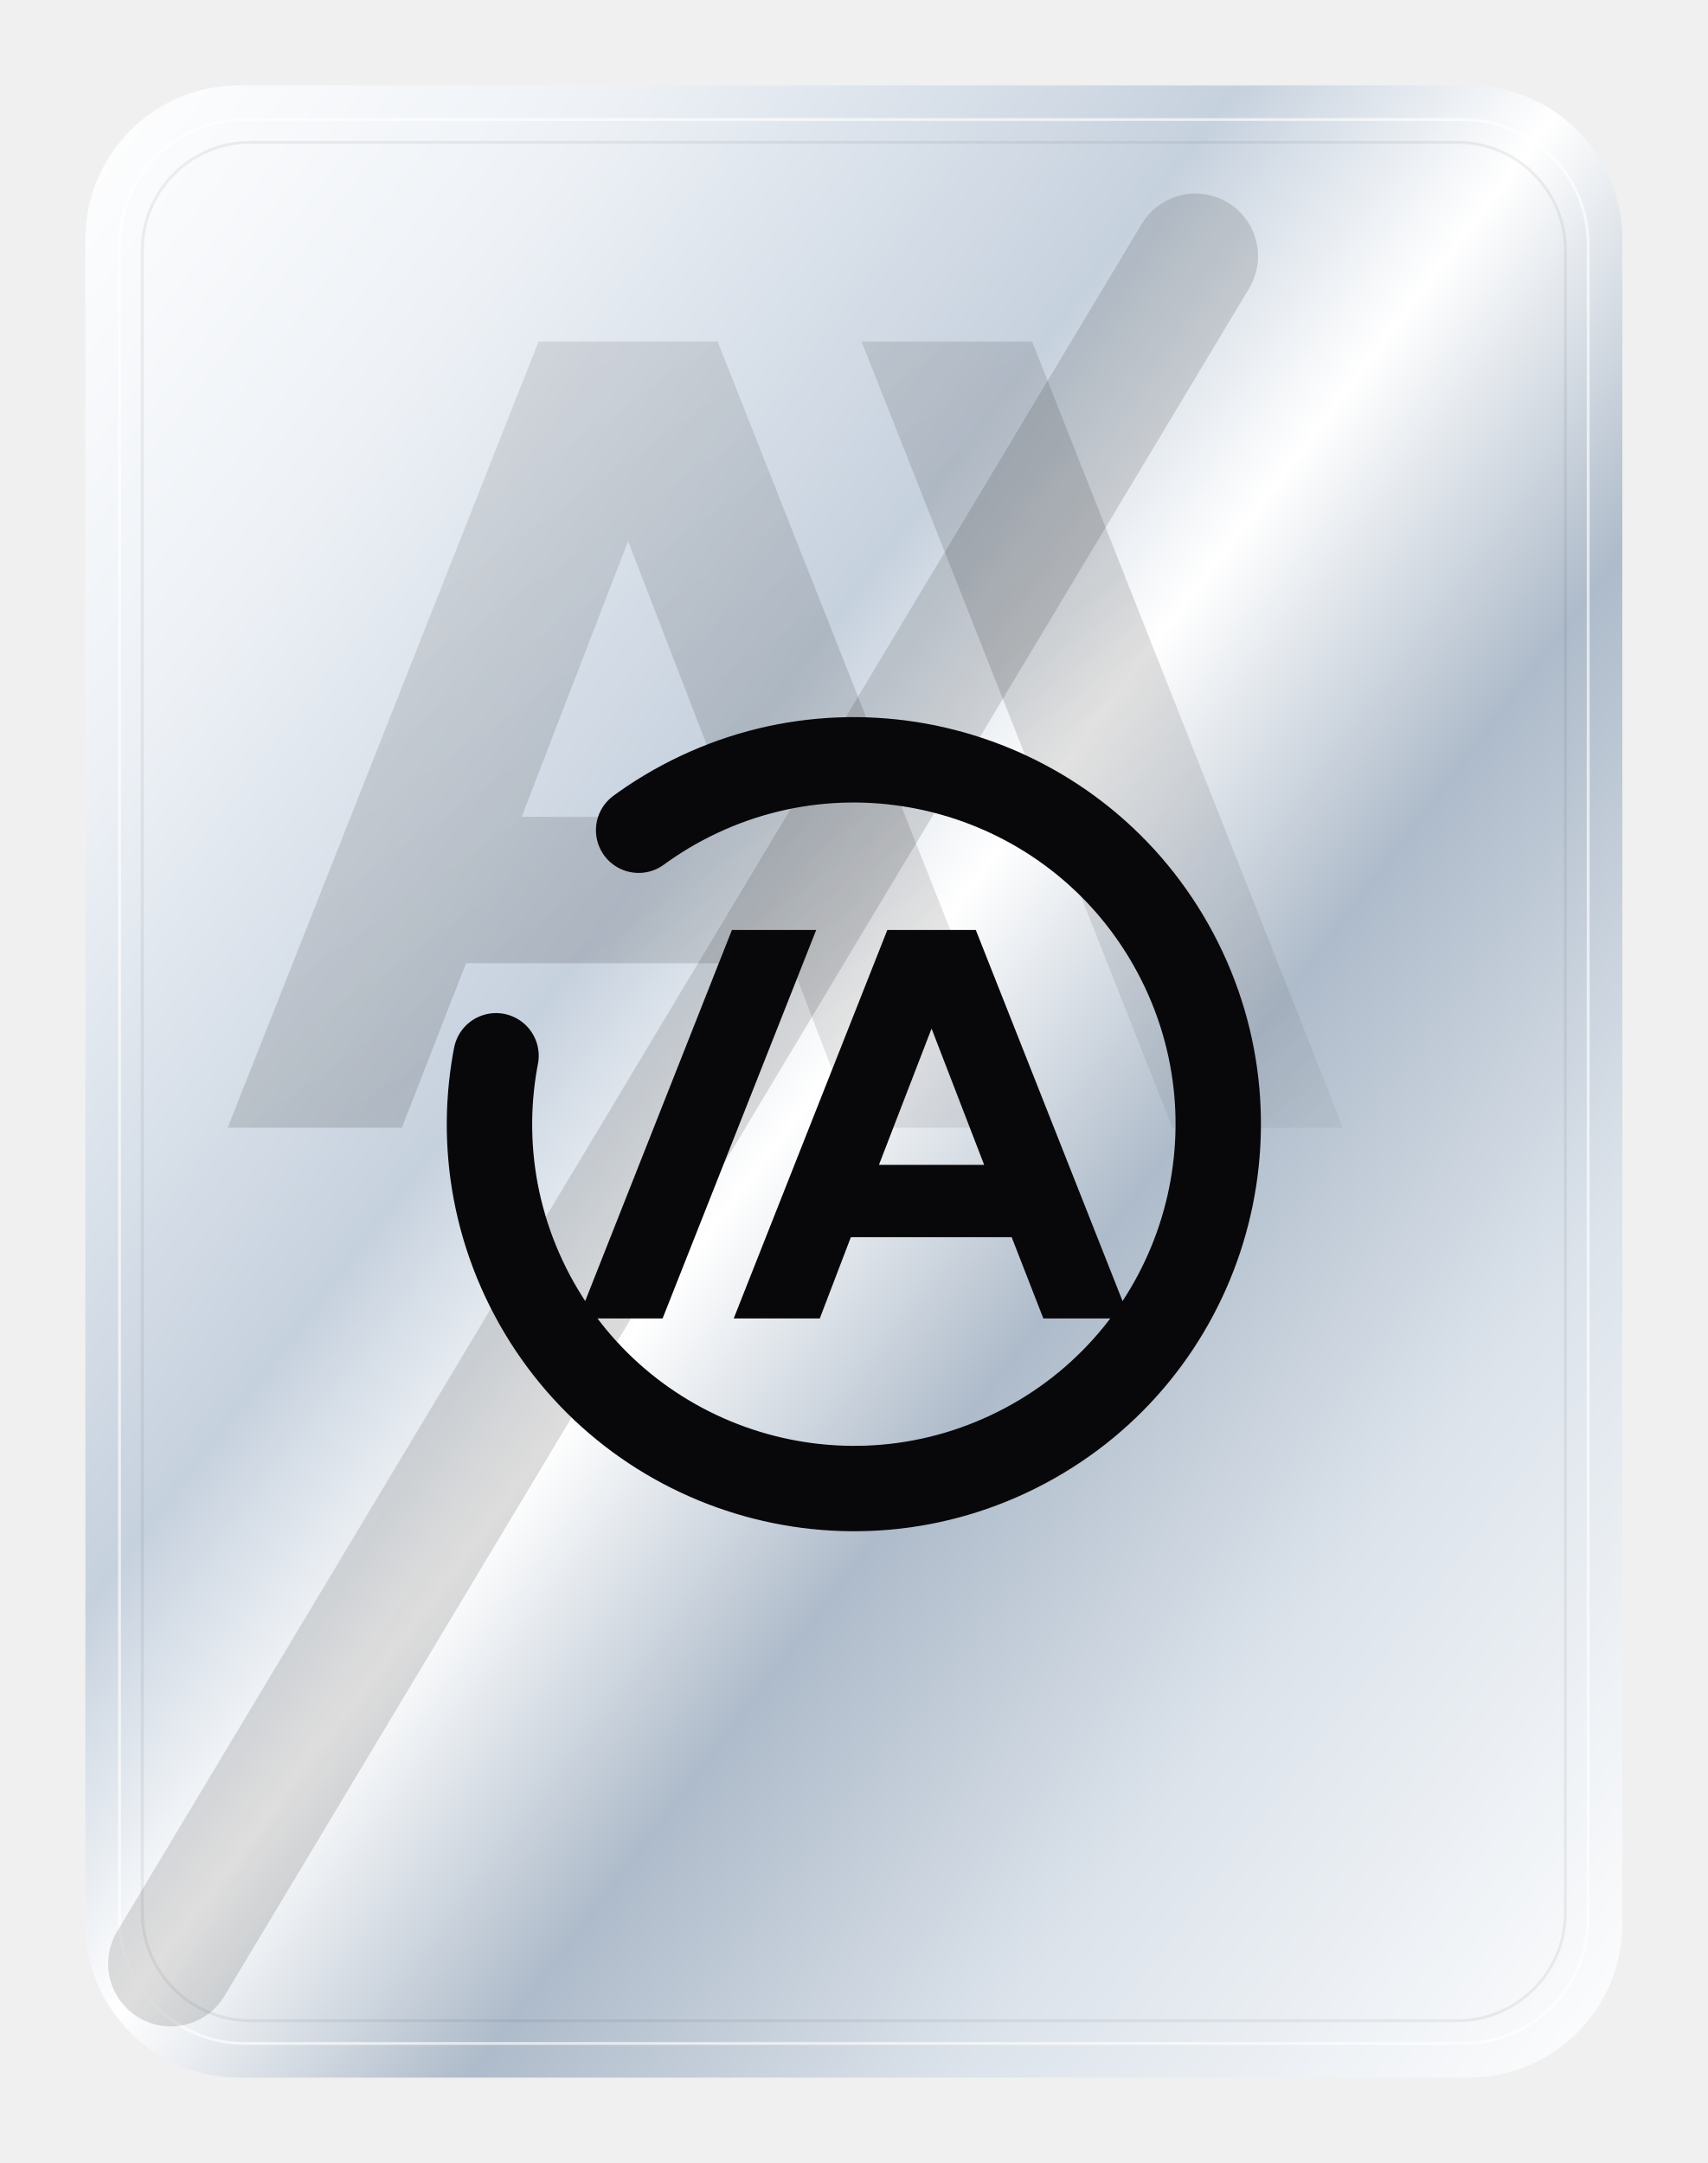
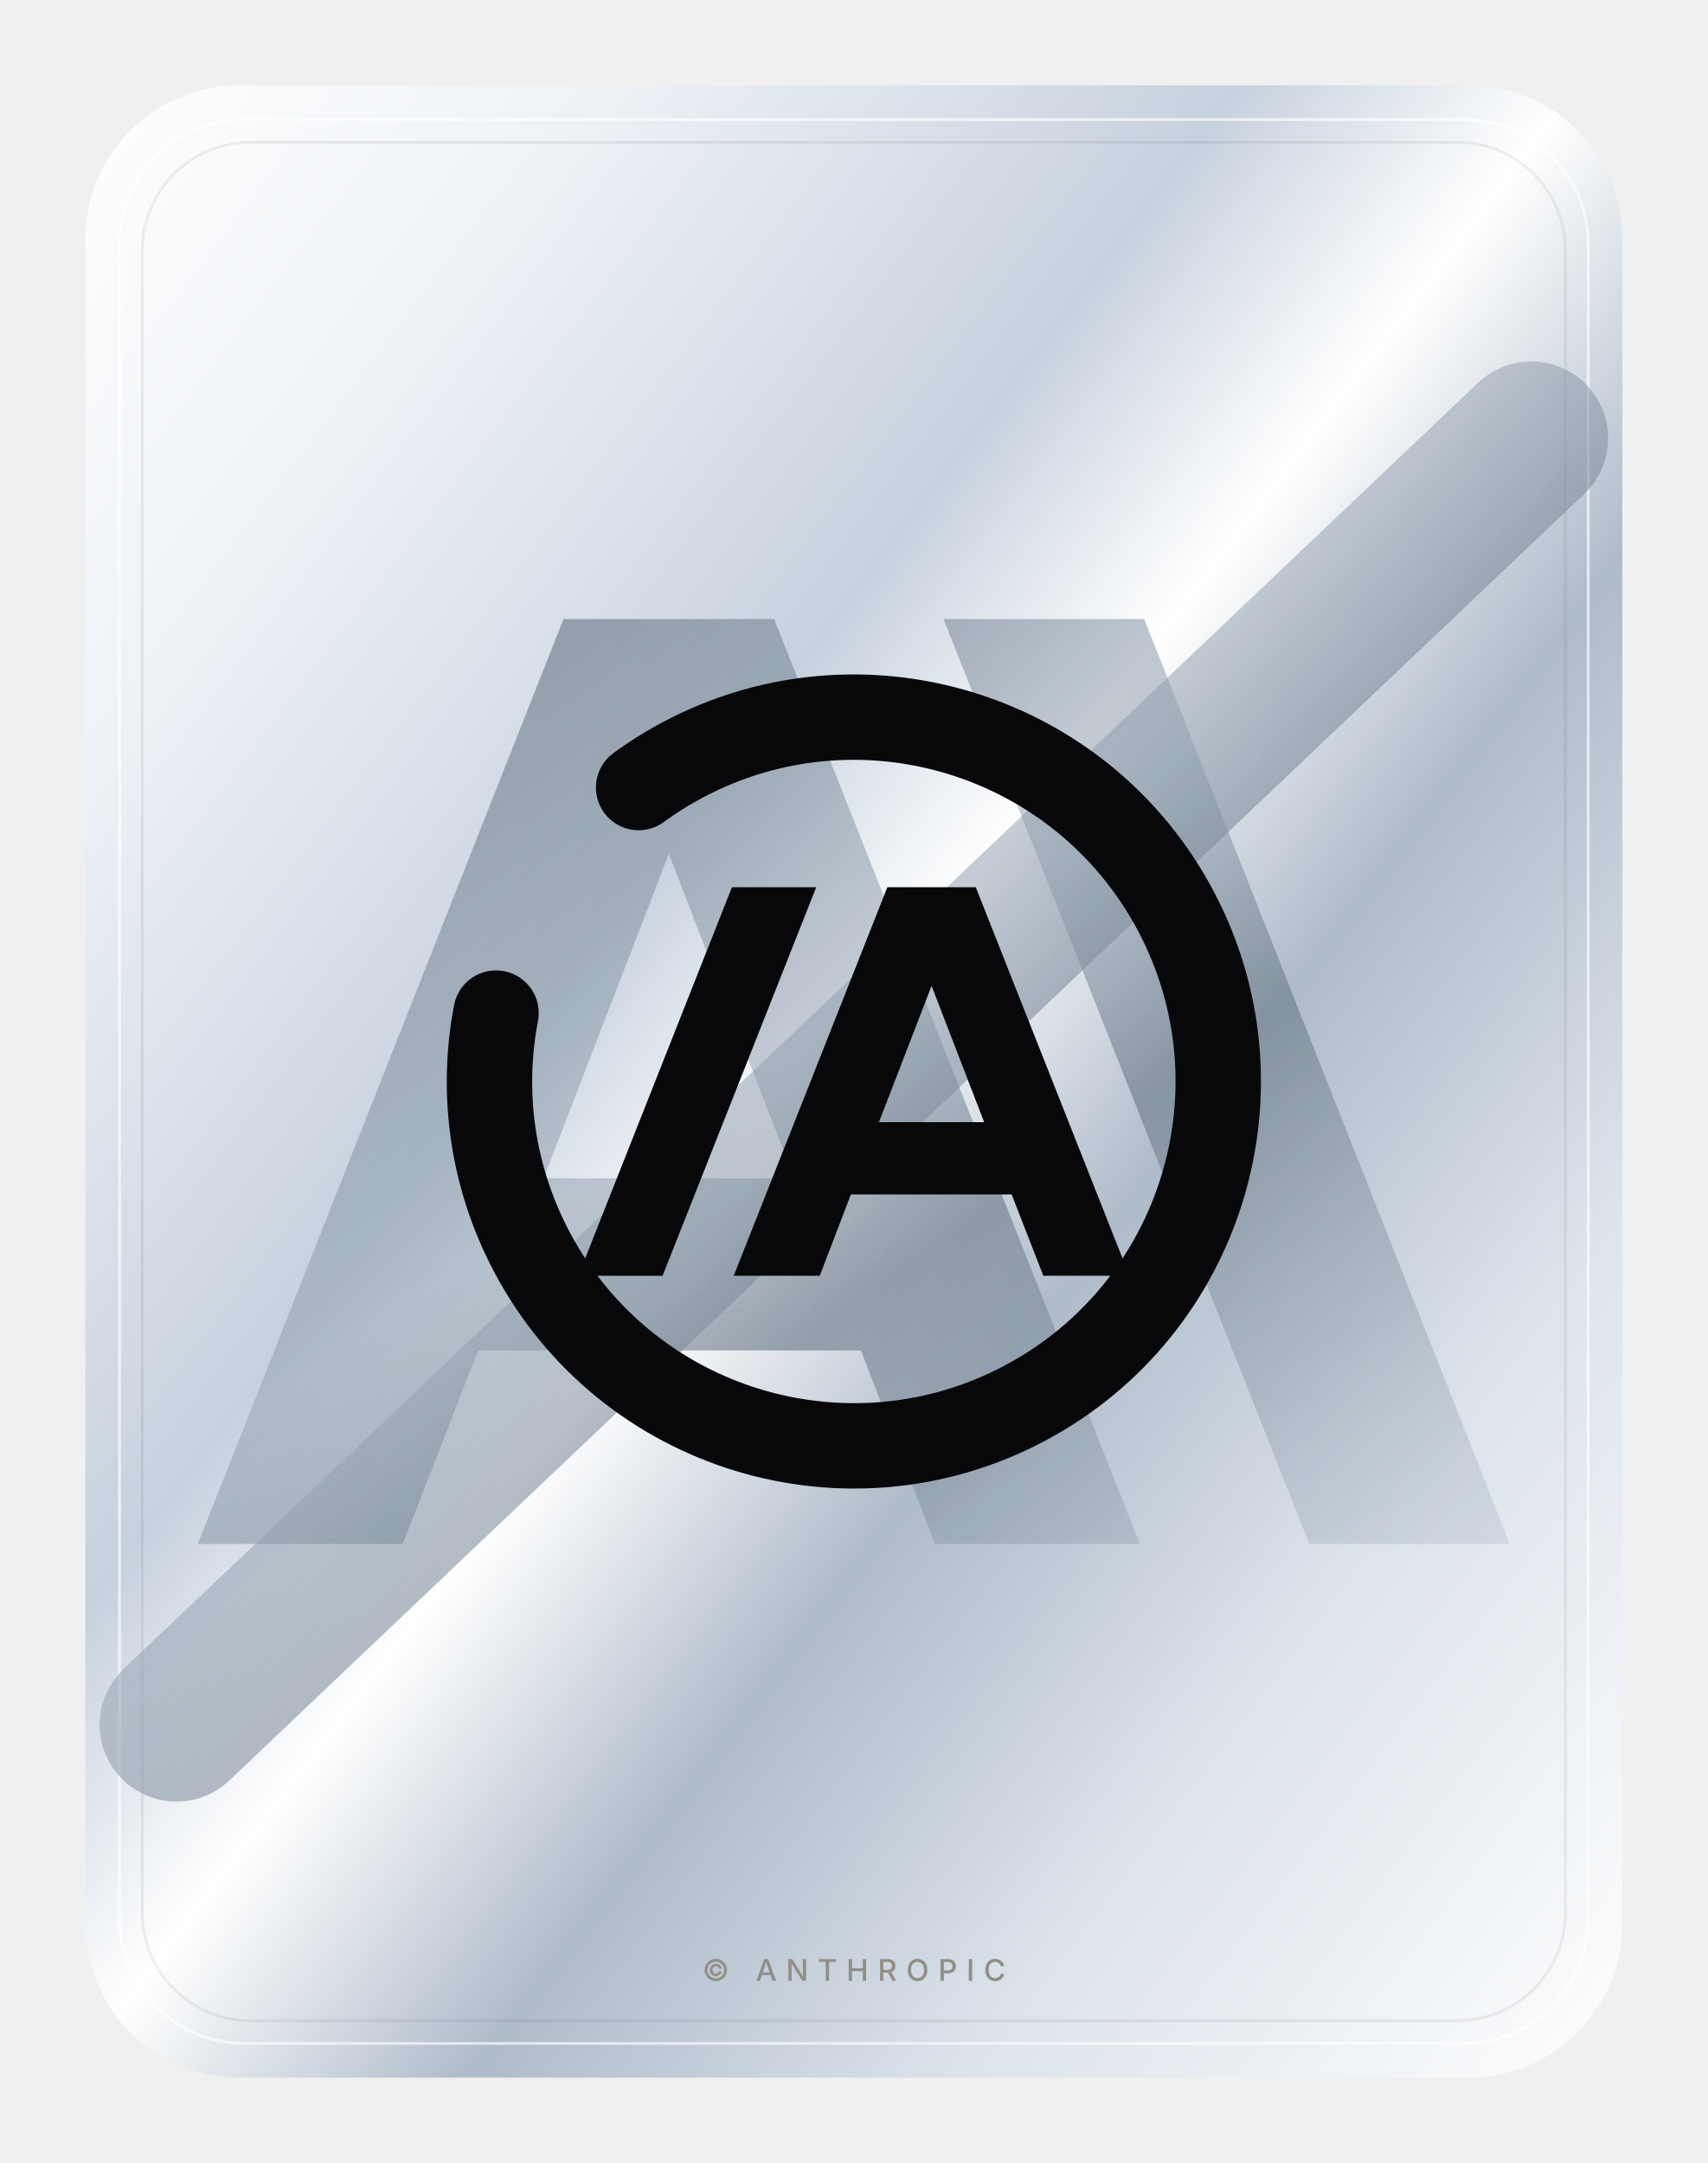
- <svg xmlns="http://www.w3.org/2000/svg" viewBox="0 0 600 760" role="img" aria-label="Black Ouroboros and reversed Anthropic A on a shimmering slash-A">
+ <svg xmlns="http://www.w3.org/2000/svg" viewBox="0 0 600 760" role="img" aria-label="Glasswing mark — centered slash-A behind the black Ouroboros, with Anthropic at the foot">
  <defs>
    <linearGradient id="silver" x1="0" y1="0" x2="1" y2="1">
      <stop offset="0" stop-color="#FFFFFF" />
      <stop offset=".18" stop-color="#EDF1F6" />
      <stop offset=".38" stop-color="#C6D1DE" />
      <stop offset=".49" stop-color="#FFFFFF" />
      <stop offset=".62" stop-color="#AEBBCA" />
      <stop offset=".78" stop-color="#DCE3EB" />
      <stop offset="1" stop-color="#FFFFFF" />
    </linearGradient>
-     <linearGradient id="water" x1="0" y1="0" x2="1" y2="1">
-       <stop offset="0" stop-color="#050506" stop-opacity=".08" />
-       <stop offset=".55" stop-color="#050506" stop-opacity=".14" />
-       <stop offset="1" stop-color="#050506" stop-opacity=".04" />
+     <linearGradient id="ink" x1="0" y1="0" x2="1" y2="1">
+       <stop offset="0" stop-color="#5E6B7A" stop-opacity=".72" />
+       <stop offset=".45" stop-color="#93A2B2" stop-opacity=".52" />
+       <stop offset=".62" stop-color="#6E7C8C" stop-opacity=".66" />
+       <stop offset="1" stop-color="#B8C5D2" stop-opacity=".44" />
    </linearGradient>
  </defs>
  <rect x="30" y="30" width="540" height="700" rx="54" fill="url(#silver)" />
  <rect x="42" y="42" width="516" height="676" rx="44" fill="none" stroke="#FFFFFF" stroke-opacity=".65" />
  <rect x="50" y="50" width="500" height="660" rx="38" fill="none" stroke="#050506" stroke-opacity=".06" />
-   <g fill="url(#water)">
-     <path d="M66.5,0H52.4l25.7,65h14.1L66.5,0z M25.7,0L0,65h14.4l5.3-13.6h26.9L51.8,65h14.4L40.5,0C40.5,0,25.7,0,25.7,0z M24.3,39.3l8.8-22.8l8.8,22.8H24.3z" transform="translate(80 120) scale(4.25)" />
-     <path d="M60 690 L420 90" stroke="url(#water)" stroke-width="44" stroke-linecap="round" fill="none" />
+   <g fill="url(#ink)">
+     <path d="M66.5,0H52.4l25.7,65h14.1L66.5,0z M25.7,0L0,65h14.4l5.3-13.6h26.9L51.8,65h14.4L40.5,0C40.5,0,25.7,0,25.7,0z M24.3,39.3l8.8-22.8l8.8,22.8H24.3z" transform="translate(300 380) scale(5) translate(-46.1 -32.5)" />
+     <path d="M62 606 L538 154" stroke="url(#ink)" stroke-width="54" stroke-linecap="round" fill="none" />
  </g>
-   <circle cx="300" cy="395" r="128" fill="none" stroke="#08080A" stroke-width="30" stroke-linecap="round" stroke-dasharray="690 96" transform="rotate(-118 300 395)" />
-   <g fill="#08080A" transform="translate(300 395) scale(-2.1 2.1) translate(-46.1 -32.5)">
+   <circle cx="300" cy="380" r="128" fill="none" stroke="#08080A" stroke-width="30" stroke-linecap="round" stroke-dasharray="690 96" transform="rotate(-118 300 380)" />
+   <g fill="#08080A" transform="translate(300 380) scale(-2.1 2.1) translate(-46.1 -32.5)">
    <path d="M66.5,0H52.4l25.7,65h14.1L66.5,0z M25.7,0L0,65h14.4l5.3-13.6h26.9L51.8,65h14.4L40.5,0C40.5,0,25.7,0,25.7,0z M24.3,39.3l8.8-22.8l8.8,22.8H24.3z" />
  </g>
+   <text x="300" y="696" text-anchor="middle" fill="#928F88" font-family="Inter, 'Segoe UI', sans-serif" font-size="10.5" font-weight="500" letter-spacing="3.2">© ANTHROPIC</text>
</svg>
